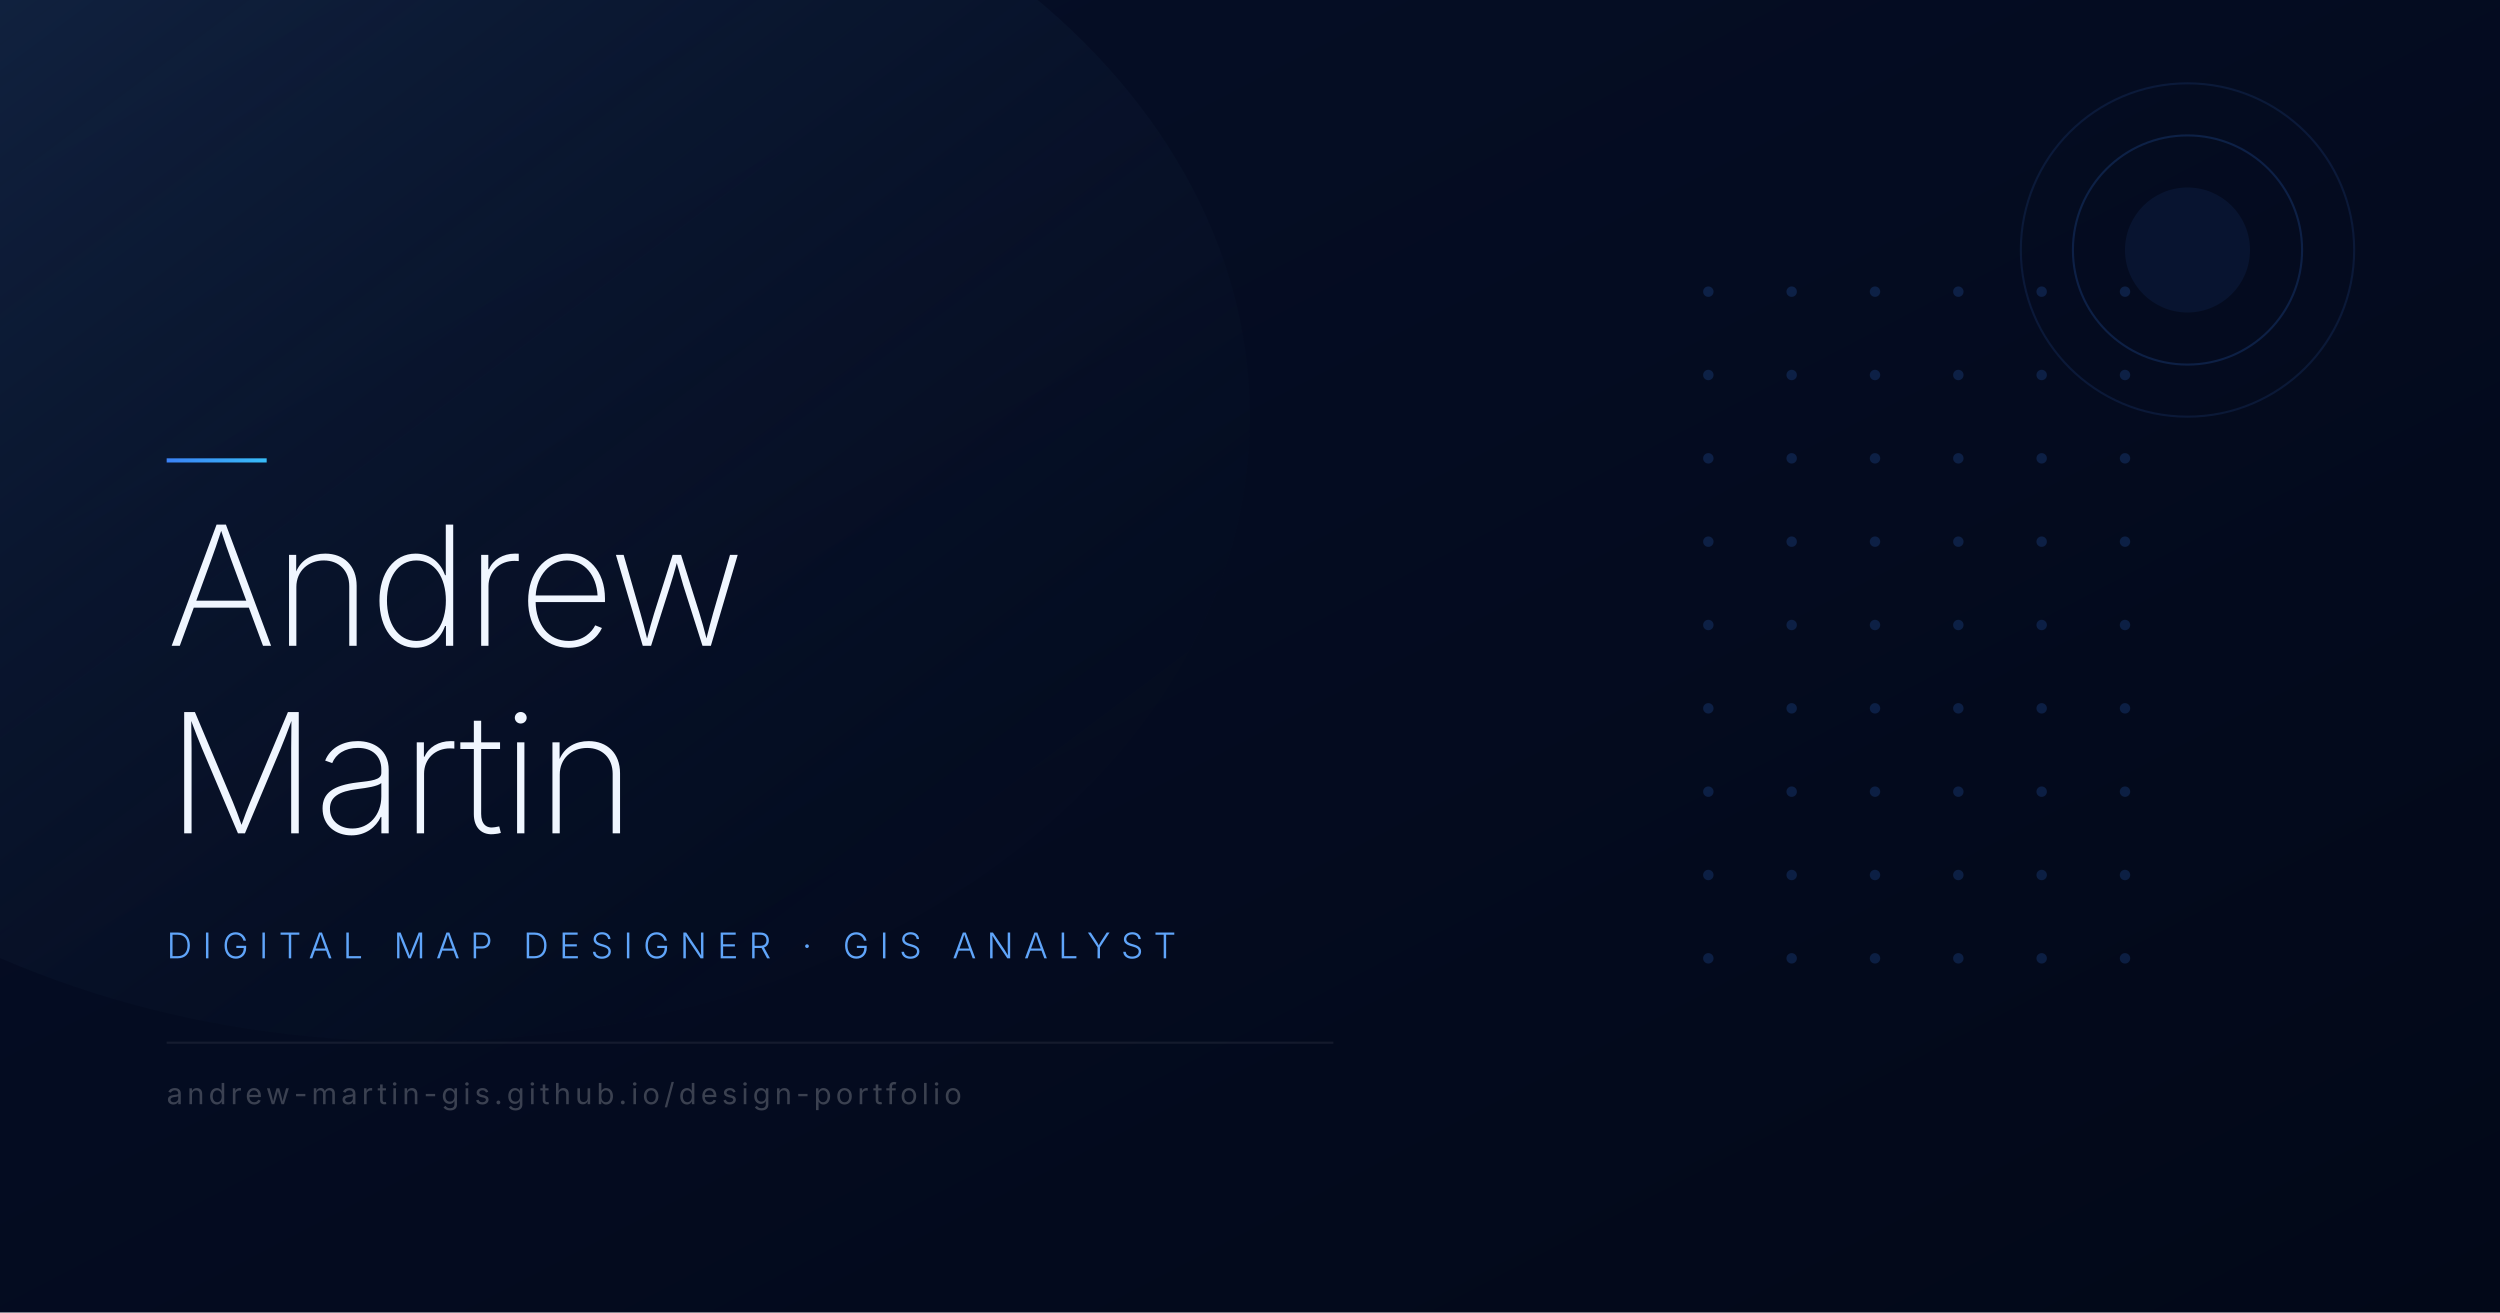
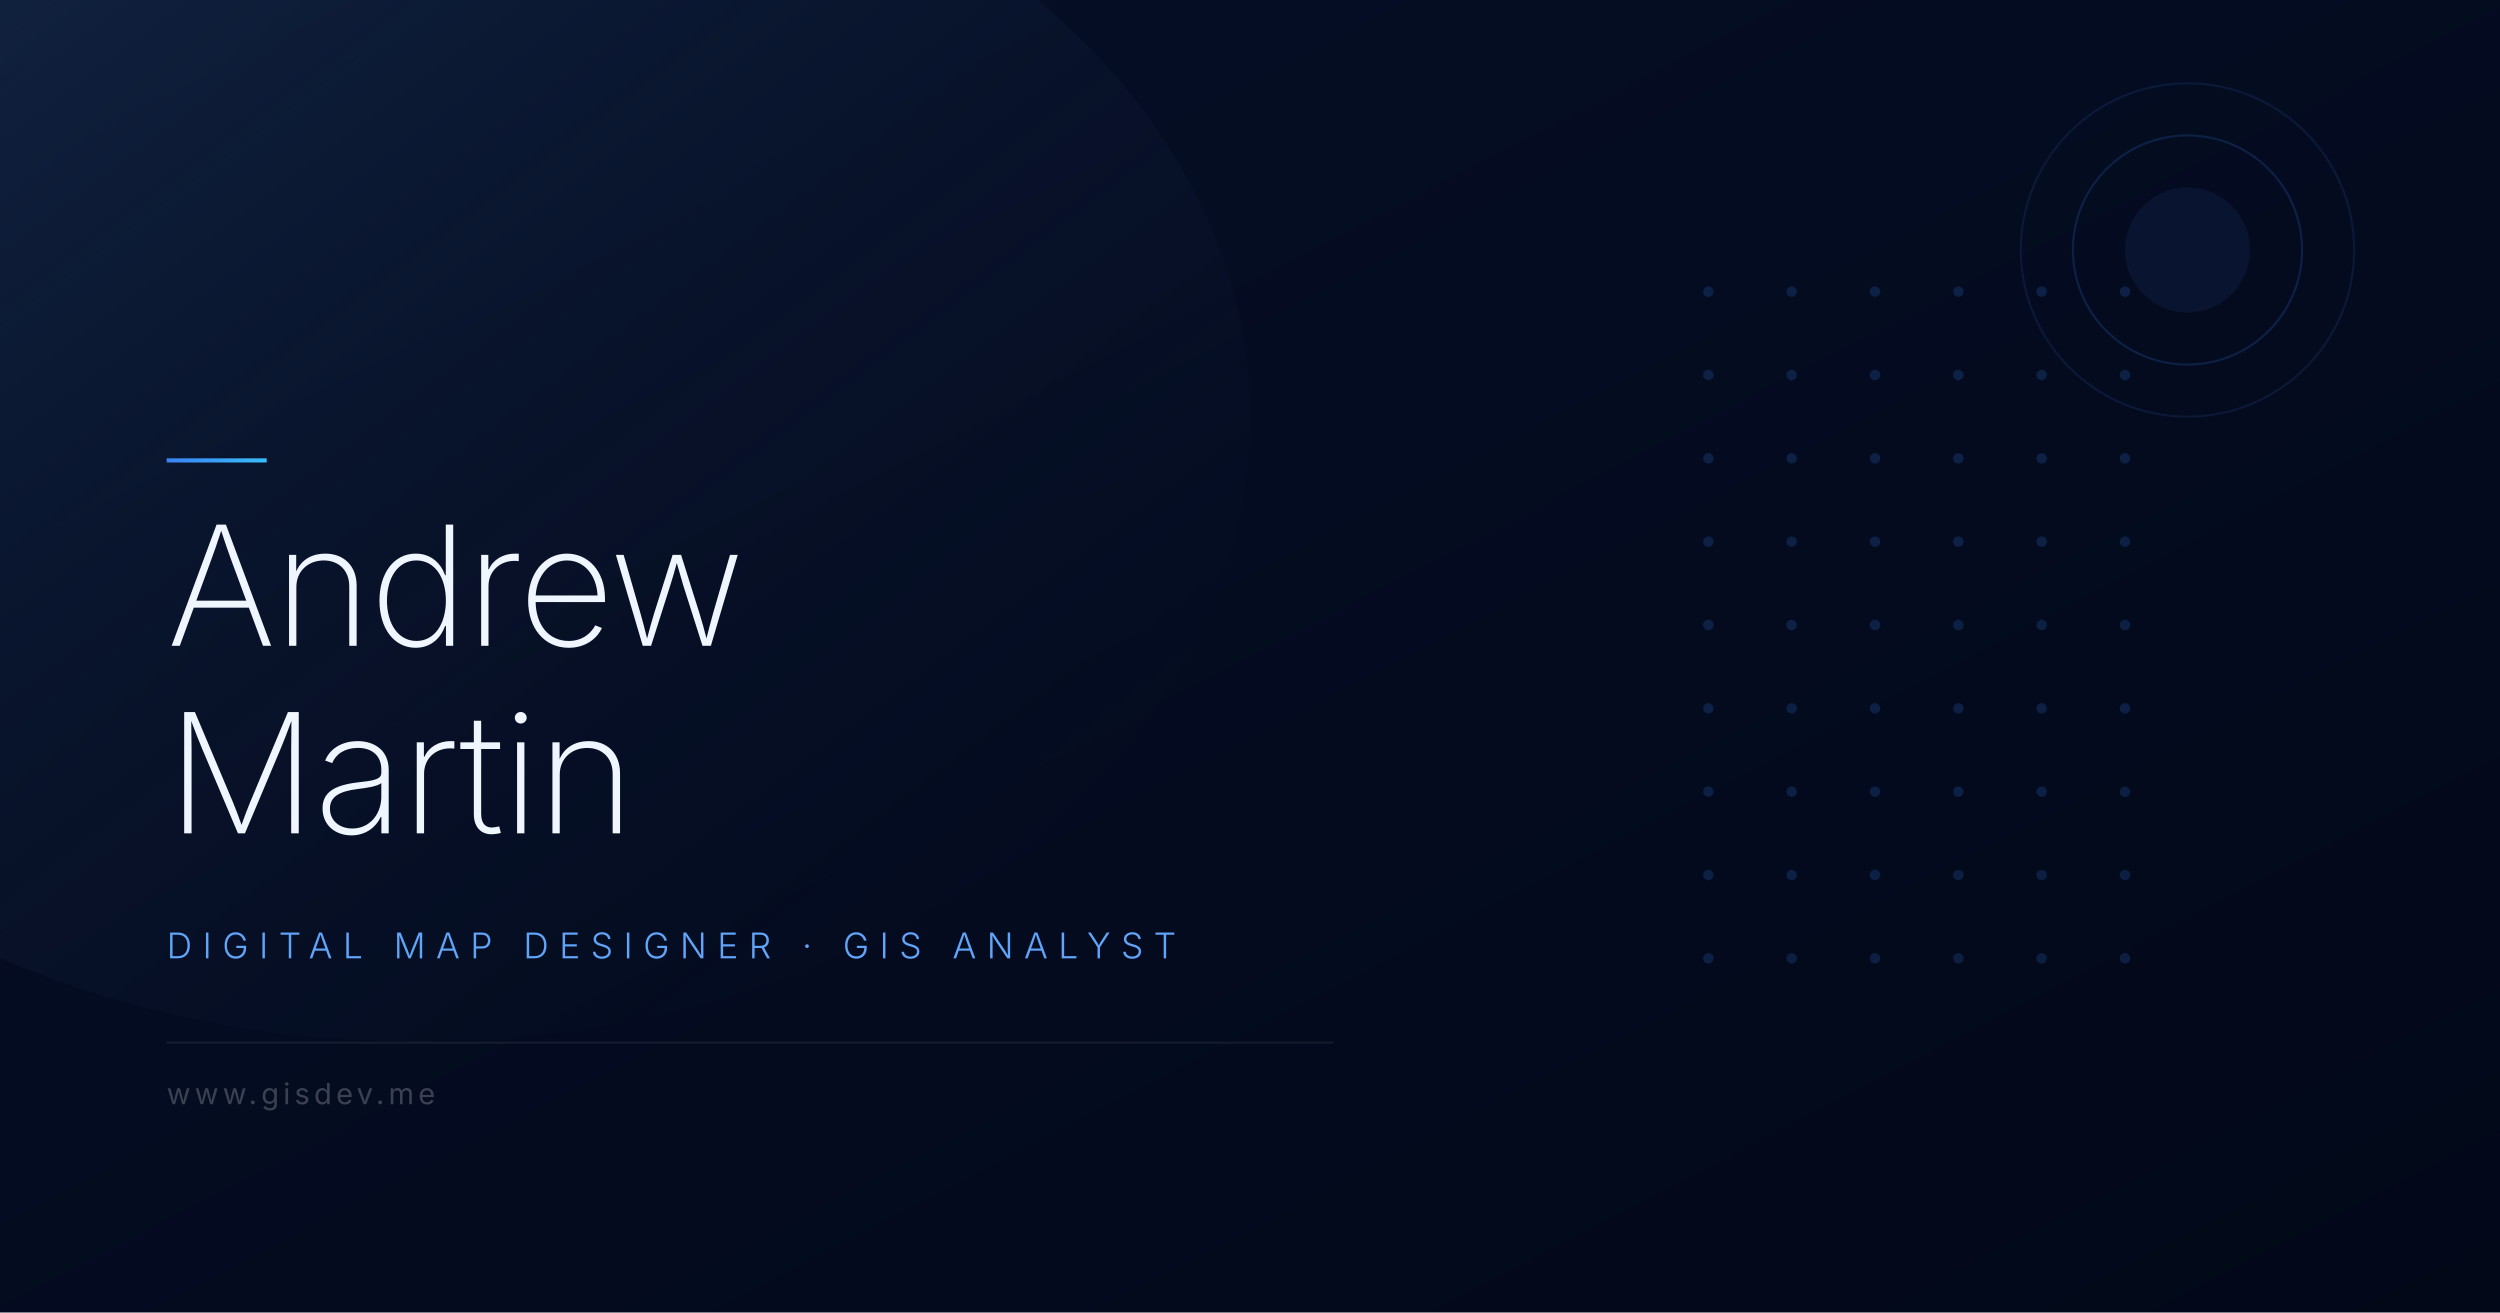
<svg xmlns="http://www.w3.org/2000/svg" width="1200" height="630" viewBox="0 0 1200 630">
  <defs>
    <linearGradient id="bg-grad" x1="0" y1="0" x2="1" y2="1">
      <stop offset="0%" stop-color="#060f28" />
      <stop offset="100%" stop-color="#020818" />
    </linearGradient>
    <linearGradient id="glow-grad" x1="0" y1="0" x2="1" y2="1">
      <stop offset="0%" stop-color="#1e3a5f" stop-opacity="0.7" />
      <stop offset="100%" stop-color="#020818" stop-opacity="0" />
    </linearGradient>
    <linearGradient id="rule-grad" x1="0" y1="0" x2="1" y2="0">
      <stop offset="0%" stop-color="#3b82f6" />
      <stop offset="100%" stop-color="#38bdf8" />
    </linearGradient>
  </defs>
  <rect width="1200" height="630" fill="url(#bg-grad)" />
  <ellipse cx="200" cy="200" rx="400" ry="300" fill="url(#glow-grad)" />
  <g fill="rgba(59,130,246,0.18)">
    <circle cx="820" cy="140" r="2.5" />
    <circle cx="860" cy="140" r="2.5" />
    <circle cx="900" cy="140" r="2.5" />
    <circle cx="940" cy="140" r="2.5" />
    <circle cx="980" cy="140" r="2.5" />
    <circle cx="1020" cy="140" r="2.5" />
    <circle cx="820" cy="180" r="2.5" />
    <circle cx="860" cy="180" r="2.5" />
    <circle cx="900" cy="180" r="2.5" />
    <circle cx="940" cy="180" r="2.5" />
    <circle cx="980" cy="180" r="2.5" />
    <circle cx="1020" cy="180" r="2.5" />
    <circle cx="820" cy="220" r="2.5" />
    <circle cx="860" cy="220" r="2.5" />
    <circle cx="900" cy="220" r="2.5" />
    <circle cx="940" cy="220" r="2.5" />
    <circle cx="980" cy="220" r="2.5" />
    <circle cx="1020" cy="220" r="2.5" />
    <circle cx="820" cy="260" r="2.5" />
    <circle cx="860" cy="260" r="2.5" />
    <circle cx="900" cy="260" r="2.5" />
    <circle cx="940" cy="260" r="2.5" />
    <circle cx="980" cy="260" r="2.5" />
    <circle cx="1020" cy="260" r="2.5" />
    <circle cx="820" cy="300" r="2.5" />
    <circle cx="860" cy="300" r="2.5" />
    <circle cx="900" cy="300" r="2.5" />
    <circle cx="940" cy="300" r="2.5" />
    <circle cx="980" cy="300" r="2.5" />
    <circle cx="1020" cy="300" r="2.5" />
    <circle cx="820" cy="340" r="2.5" />
    <circle cx="860" cy="340" r="2.5" />
    <circle cx="900" cy="340" r="2.5" />
    <circle cx="940" cy="340" r="2.5" />
    <circle cx="980" cy="340" r="2.5" />
    <circle cx="1020" cy="340" r="2.5" />
    <circle cx="820" cy="380" r="2.5" />
    <circle cx="860" cy="380" r="2.5" />
    <circle cx="900" cy="380" r="2.5" />
    <circle cx="940" cy="380" r="2.5" />
    <circle cx="980" cy="380" r="2.5" />
    <circle cx="1020" cy="380" r="2.5" />
    <circle cx="820" cy="420" r="2.5" />
    <circle cx="860" cy="420" r="2.5" />
    <circle cx="900" cy="420" r="2.5" />
    <circle cx="940" cy="420" r="2.5" />
    <circle cx="980" cy="420" r="2.5" />
    <circle cx="1020" cy="420" r="2.5" />
    <circle cx="820" cy="460" r="2.5" />
    <circle cx="860" cy="460" r="2.5" />
    <circle cx="900" cy="460" r="2.5" />
    <circle cx="940" cy="460" r="2.5" />
    <circle cx="980" cy="460" r="2.5" />
    <circle cx="1020" cy="460" r="2.5" />
  </g>
  <circle cx="1050" cy="120" r="80" fill="none" stroke="rgba(59,130,246,0.12)" stroke-width="1" />
  <circle cx="1050" cy="120" r="55" fill="none" stroke="rgba(59,130,246,0.18)" stroke-width="1" />
  <circle cx="1050" cy="120" r="30" fill="rgba(59,130,246,0.08)" />
  <rect x="80" y="220" width="48" height="2" fill="url(#rule-grad)" />
  <text x="80" y="310" font-family="'Inter', 'Helvetica Neue', sans-serif" font-size="80" font-weight="200" letter-spacing="-1" fill="#f0f6ff">Andrew</text>
  <text x="80" y="400" font-family="'Inter', 'Helvetica Neue', sans-serif" font-size="80" font-weight="200" letter-spacing="-1" fill="#f0f6ff">Martin</text>
  <text x="80" y="460" font-family="'Inter', 'Helvetica Neue', sans-serif" font-size="17" font-weight="300" letter-spacing="5" fill="#60a5fa">DIGITAL MAP DESIGNER · GIS ANALYST</text>
  <rect x="80" y="500" width="560" height="1" fill="rgba(255,255,255,0.07)" />
-   <text x="80" y="530" font-family="'Inter', 'Helvetica Neue', sans-serif" font-size="14" letter-spacing="2" fill="rgba(255,255,255,0.22)">andrew-martin-gis.github.io/design-portfolio</text>
+   <text x="80" y="530" font-family="'Inter', 'Helvetica Neue', sans-serif" font-size="14" letter-spacing="2" fill="rgba(255,255,255,0.22)">www.gisdev.me</text>
</svg>
